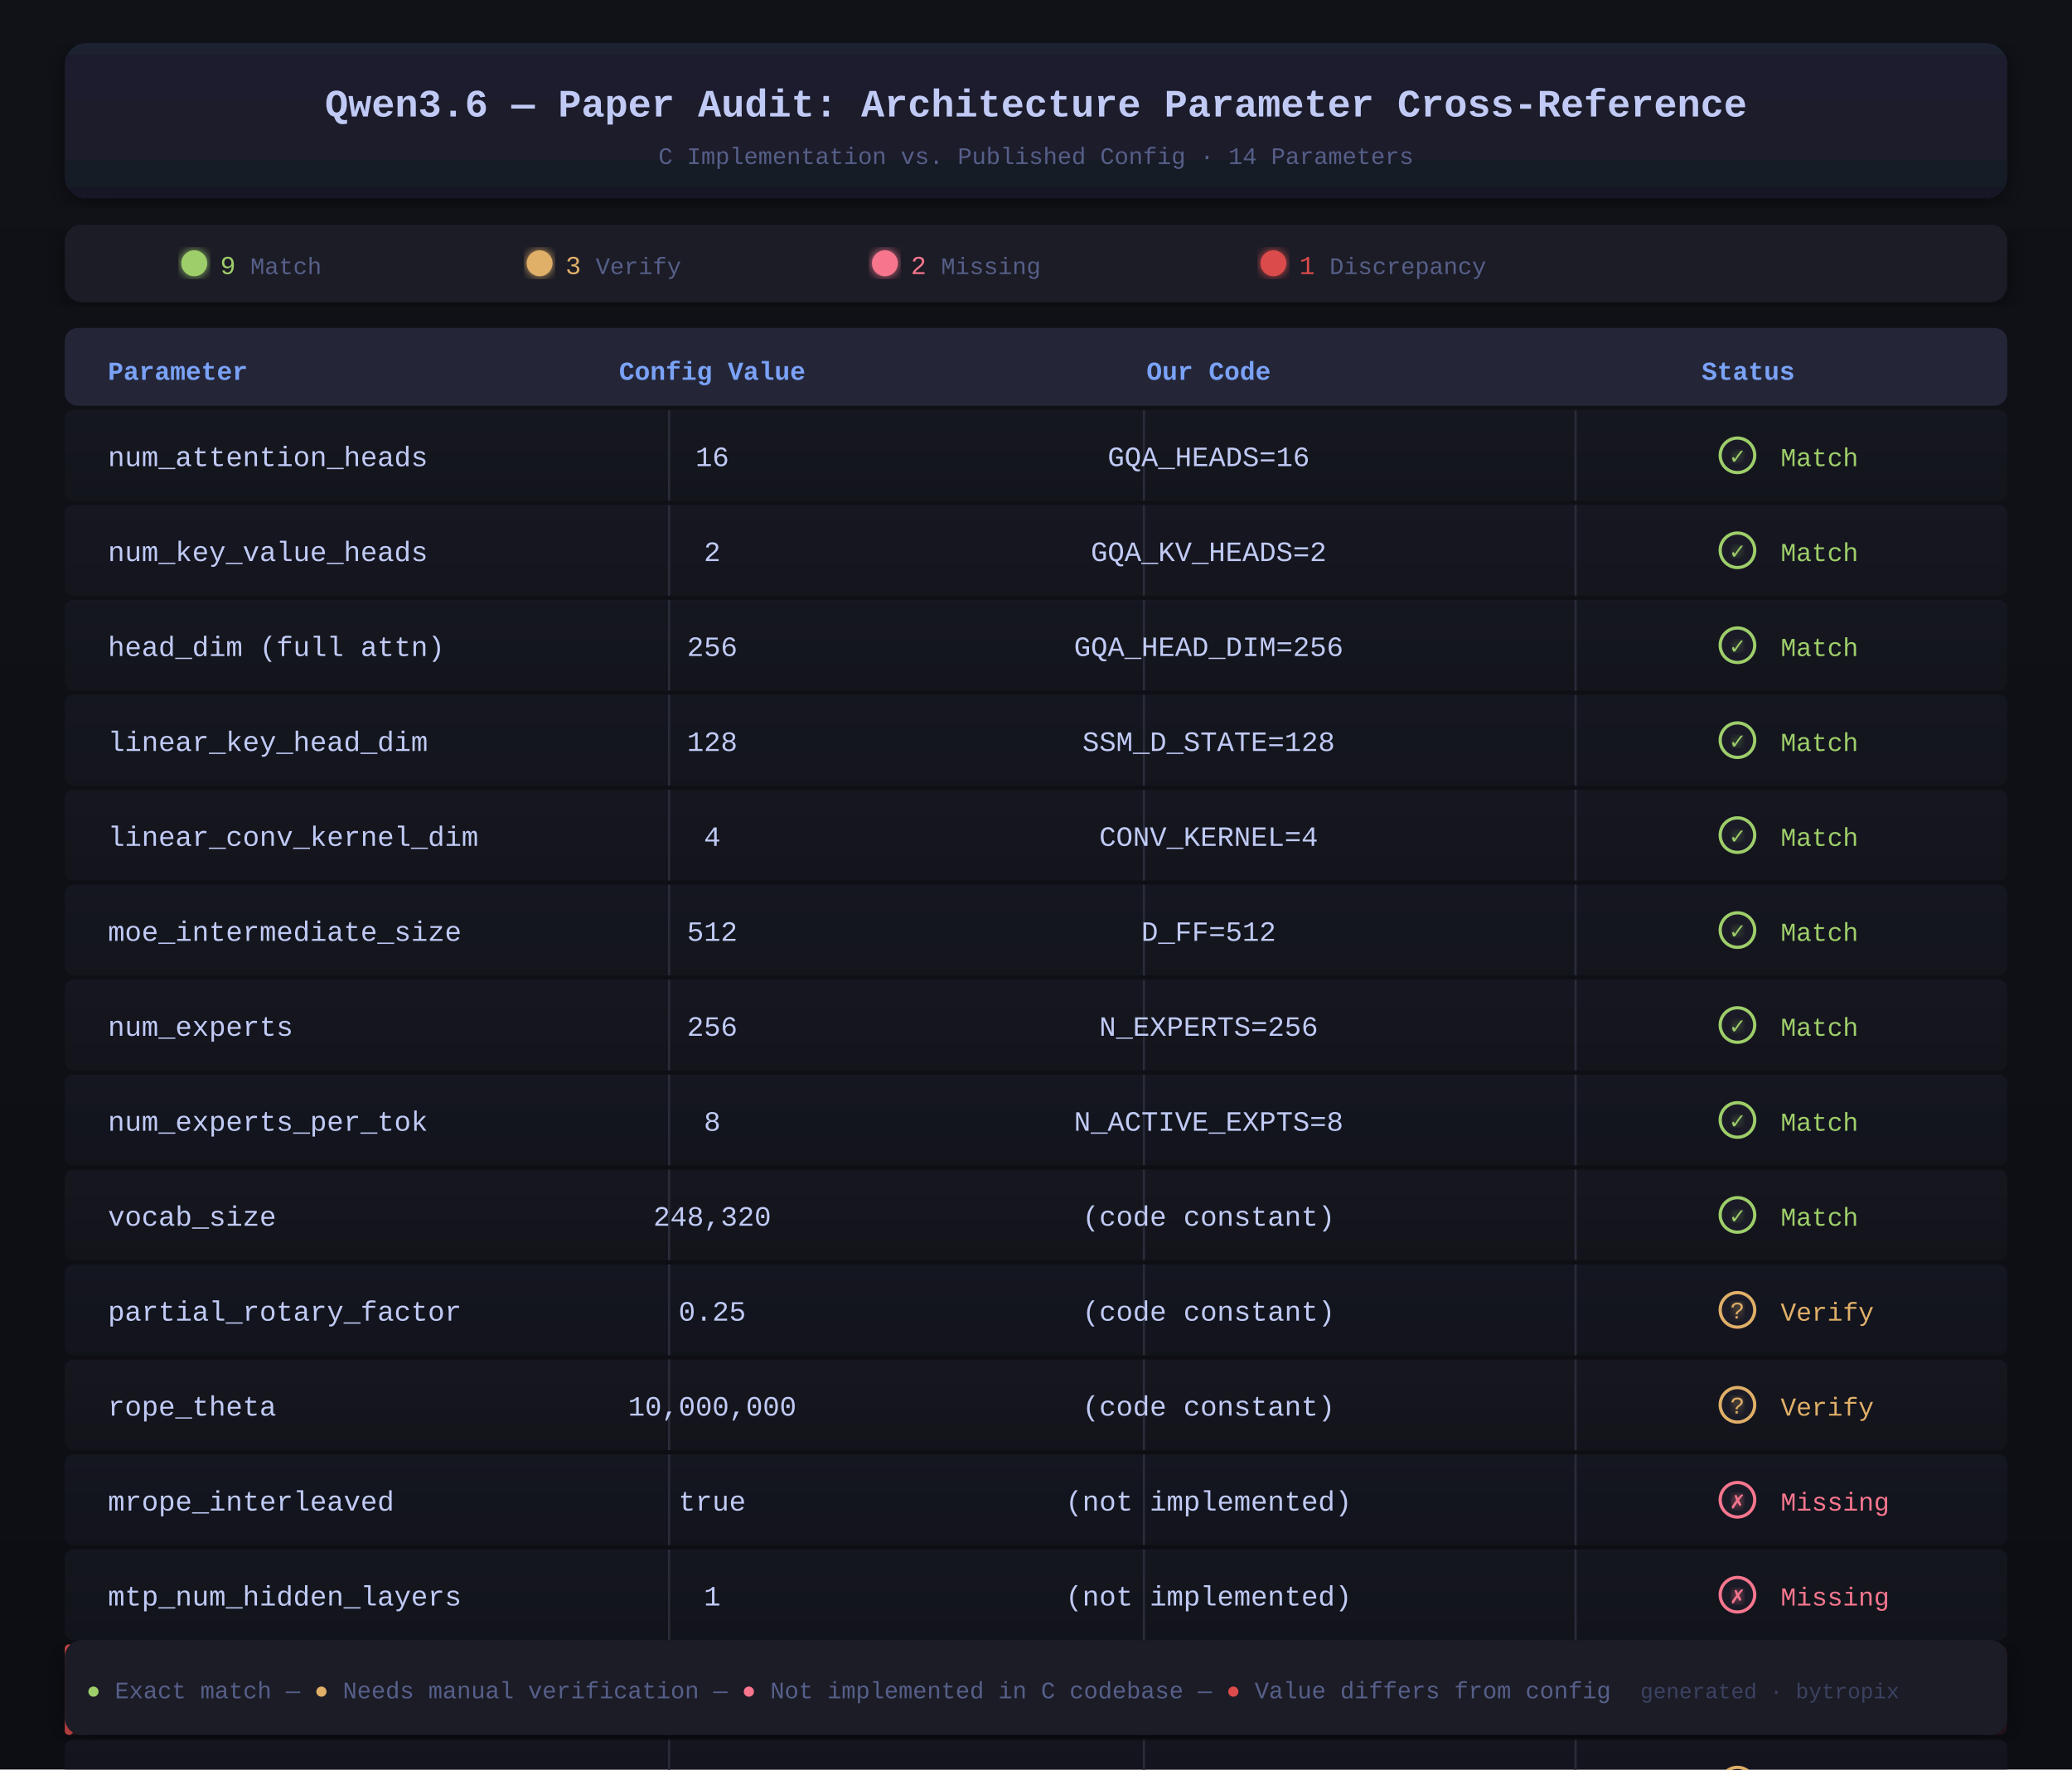
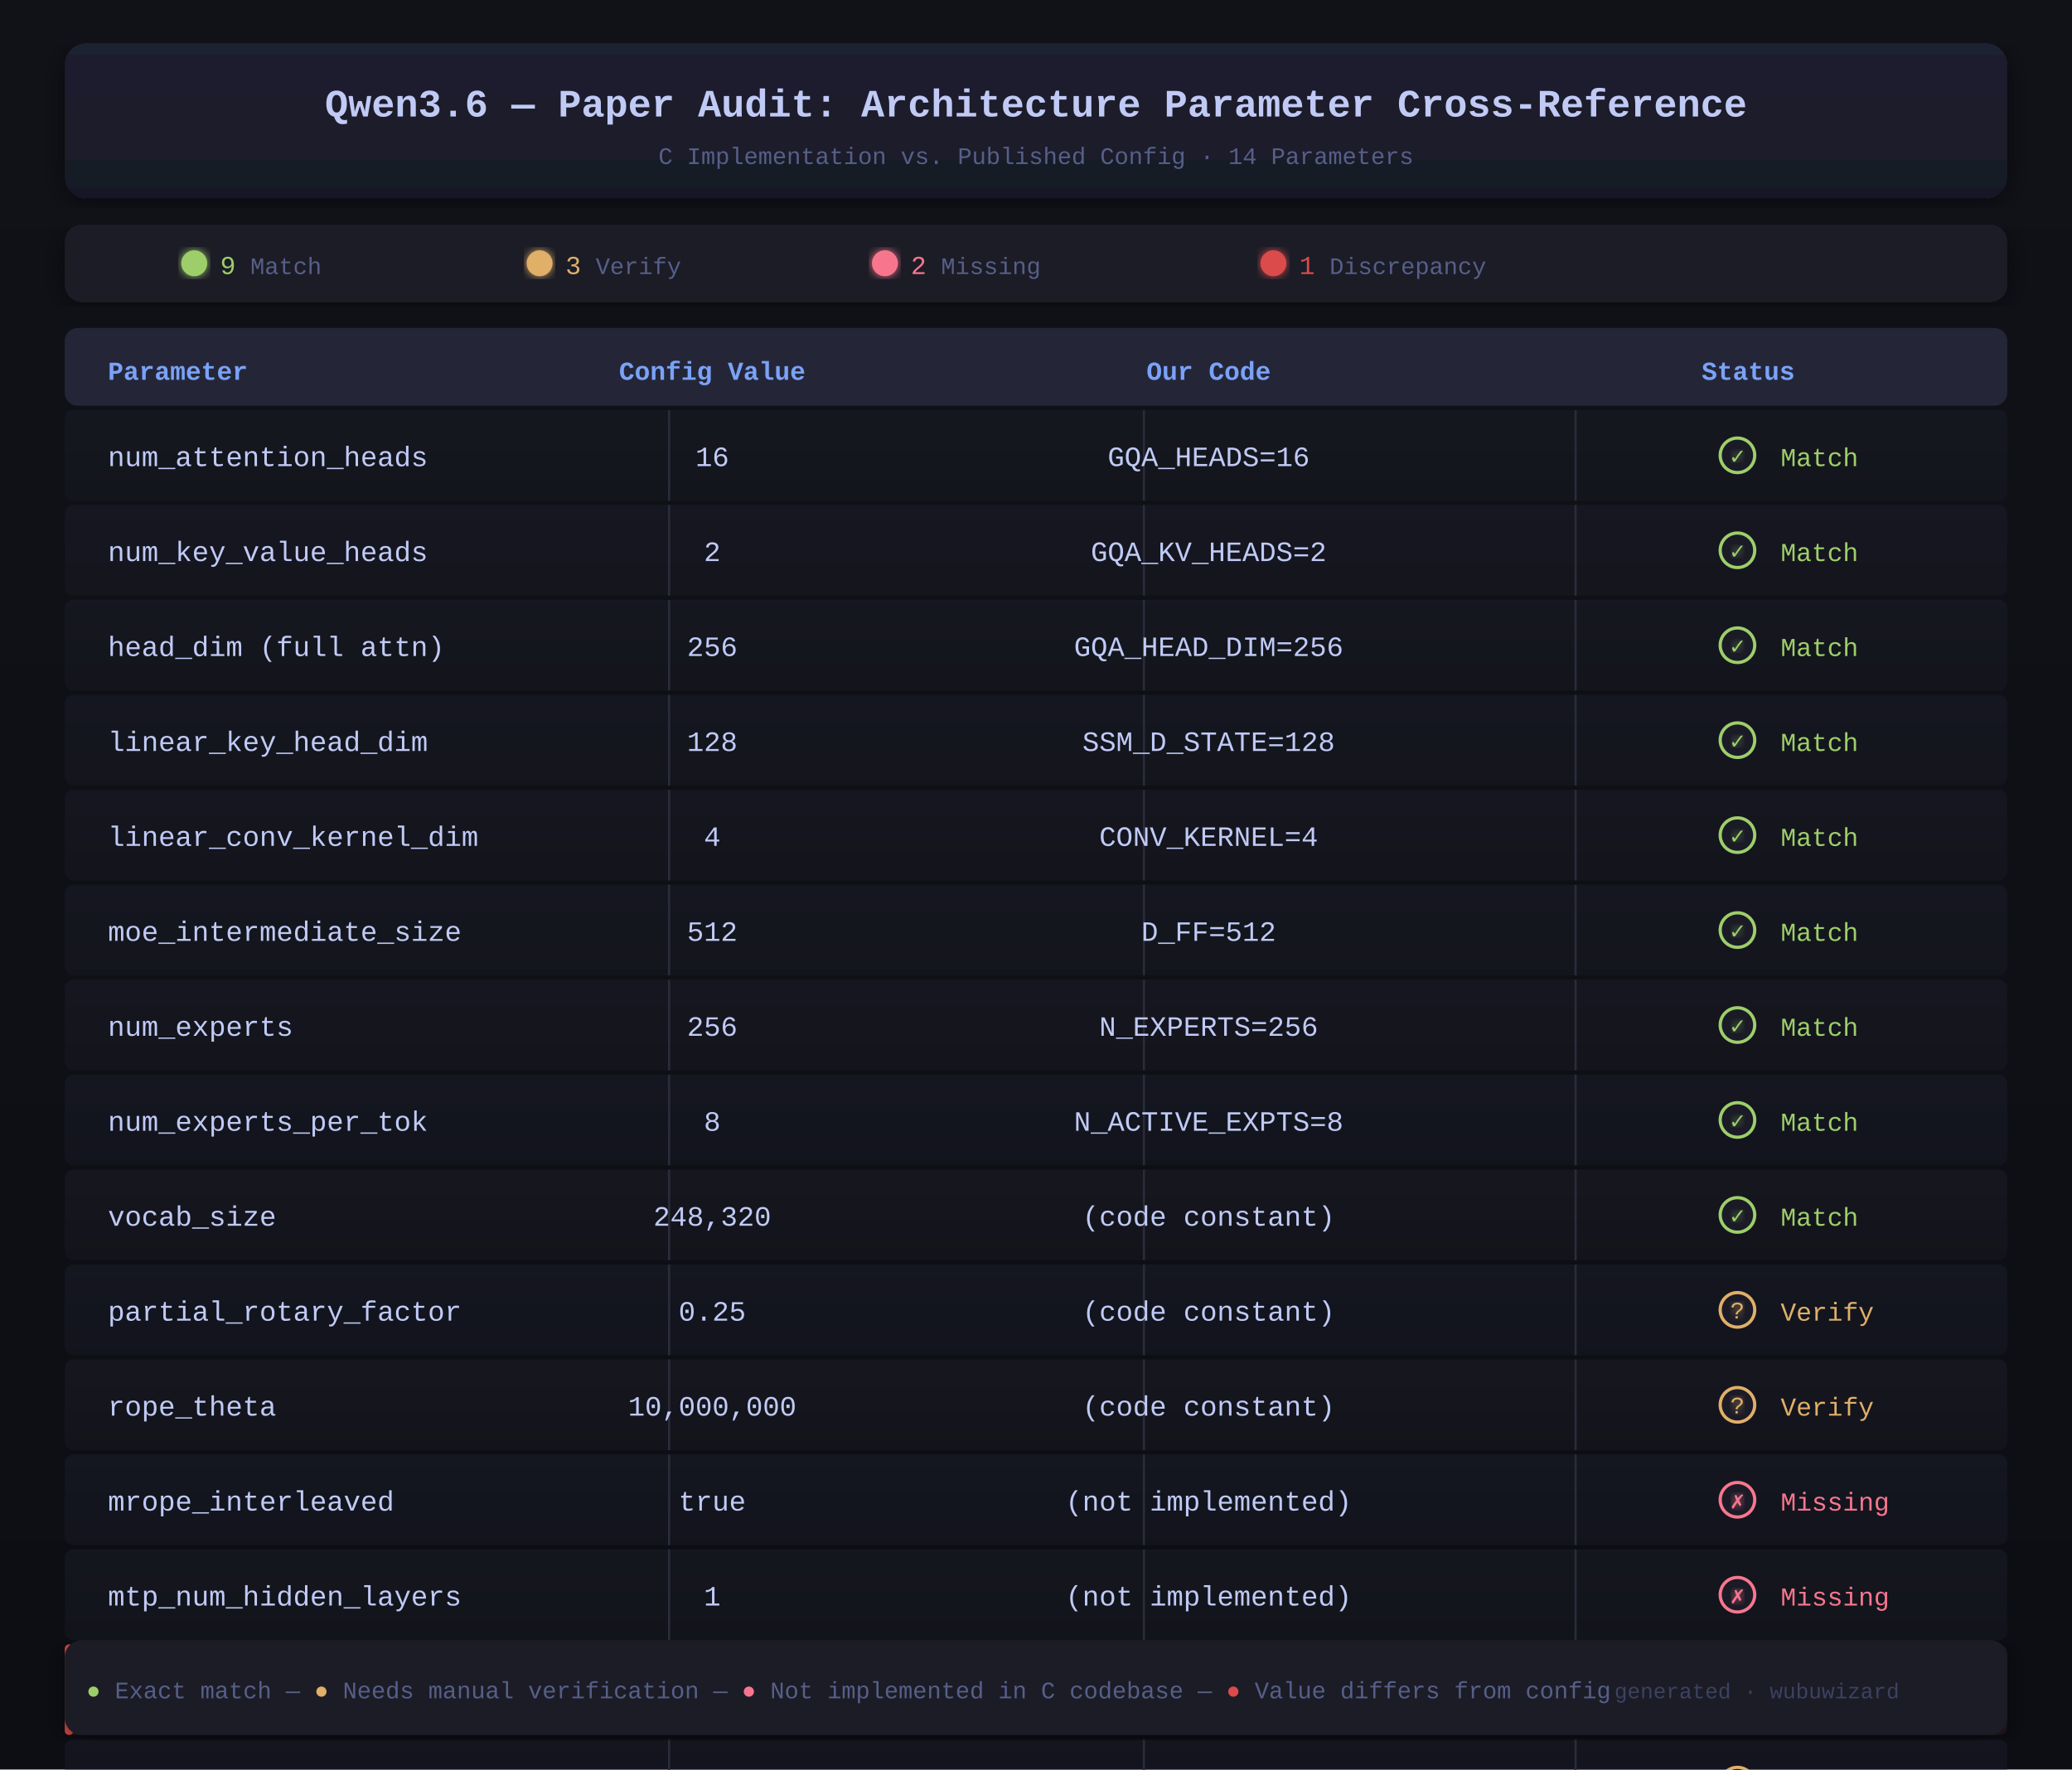
<svg xmlns="http://www.w3.org/2000/svg" viewBox="0 0 960 820" width="960" height="820">
  <defs>
    <linearGradient id="bg" x1="0" y1="0" x2="0" y2="1">
      <stop offset="0%" stop-color="#111218" />
      <stop offset="100%" stop-color="#0d0e14" />
    </linearGradient>
    <linearGradient id="headerGrad" x1="0" y1="0" x2="0" y2="1">
      <stop offset="0%" stop-color="#1e2030" />
      <stop offset="100%" stop-color="#181926" />
    </linearGradient>
    <linearGradient id="rowEven" x1="0" y1="0" x2="0" y2="1">
      <stop offset="0%" stop-color="#1a1b26" stop-opacity="0.6" />
      <stop offset="100%" stop-color="#16171f" stop-opacity="0.6" />
    </linearGradient>
    <linearGradient id="rowOdd" x1="0" y1="0" x2="0" y2="1">
      <stop offset="0%" stop-color="#1e2030" stop-opacity="0.4" />
      <stop offset="100%" stop-color="#1a1b26" stop-opacity="0.4" />
    </linearGradient>
    <filter id="shadow" x="-2%" y="-2%" width="104%" height="108%">
      <feDropShadow dx="0" dy="2" stdDeviation="6" flood-color="#000" flood-opacity="0.5" />
    </filter>
    <filter id="glowGreen">
      <feGaussianBlur stdDeviation="2" result="blur" />
      <feMerge>
        <feMergeNode in="blur" />
        <feMergeNode in="SourceGraphic" />
      </feMerge>
    </filter>
    <filter id="glowAmber">
      <feGaussianBlur stdDeviation="2" result="blur" />
      <feMerge>
        <feMergeNode in="blur" />
        <feMergeNode in="SourceGraphic" />
      </feMerge>
    </filter>
    <filter id="glowRed">
      <feGaussianBlur stdDeviation="2" result="blur" />
      <feMerge>
        <feMergeNode in="blur" />
        <feMergeNode in="SourceGraphic" />
      </feMerge>
    </filter>
  </defs>
  <rect width="960" height="820" fill="url(#bg)" />
  <rect x="30" y="20" width="900" height="72" rx="10" fill="url(#headerGrad)" filter="url(#shadow)" />
  <text x="480" y="54" text-anchor="middle" font-family="'SF Mono', 'Consolas', 'Courier New', monospace" font-size="18" font-weight="bold" fill="#c0caf5">Qwen3.6 — Paper Audit: Architecture Parameter Cross-Reference</text>
  <text x="480" y="76" text-anchor="middle" font-family="'SF Mono', 'Consolas', 'Courier New', monospace" font-size="11" fill="#565f89">C Implementation vs. Published Config · 14 Parameters</text>
  <g transform="translate(30, 104)">
    <rect width="900" height="36" rx="8" fill="#1a1b26" filter="url(#shadow)" />
    <circle cx="60" cy="18" r="6" fill="#9ece6a" filter="url(#glowGreen)" />
    <text x="72" y="23" font-family="'SF Mono', 'Consolas', 'Courier New', monospace" font-size="12" fill="#9ece6a">9</text>
    <text x="86" y="23" font-family="'SF Mono', 'Consolas', 'Courier New', monospace" font-size="11" fill="#565f89">Match</text>
    <circle cx="220" cy="18" r="6" fill="#e0af68" filter="url(#glowAmber)" />
    <text x="232" y="23" font-family="'SF Mono', 'Consolas', 'Courier New', monospace" font-size="12" fill="#e0af68">3</text>
    <text x="246" y="23" font-family="'SF Mono', 'Consolas', 'Courier New', monospace" font-size="11" fill="#565f89">Verify</text>
    <circle cx="380" cy="18" r="6" fill="#f7768e" filter="url(#glowRed)" />
    <text x="392" y="23" font-family="'SF Mono', 'Consolas', 'Courier New', monospace" font-size="12" fill="#f7768e">2</text>
    <text x="406" y="23" font-family="'SF Mono', 'Consolas', 'Courier New', monospace" font-size="11" fill="#565f89">Missing</text>
    <circle cx="560" cy="18" r="6" fill="#db4b4b" filter="url(#glowRed)" />
    <text x="572" y="23" font-family="'SF Mono', 'Consolas', 'Courier New', monospace" font-size="12" fill="#db4b4b">1</text>
    <text x="586" y="23" font-family="'SF Mono', 'Consolas', 'Courier New', monospace" font-size="11" fill="#565f89">Discrepancy</text>
  </g>
  <g transform="translate(30, 152)">
    <rect width="900" height="36" rx="6" fill="#242638" />
    <text x="20" y="24" font-family="'SF Mono', 'Consolas', 'Courier New', monospace" font-size="12" font-weight="bold" fill="#7aa2f7">Parameter</text>
    <text x="300" y="24" text-anchor="middle" font-family="'SF Mono', 'Consolas', 'Courier New', monospace" font-size="12" font-weight="bold" fill="#7aa2f7">Config Value</text>
    <text x="530" y="24" text-anchor="middle" font-family="'SF Mono', 'Consolas', 'Courier New', monospace" font-size="12" font-weight="bold" fill="#7aa2f7">Our Code</text>
    <text x="780" y="24" text-anchor="middle" font-family="'SF Mono', 'Consolas', 'Courier New', monospace" font-size="12" font-weight="bold" fill="#7aa2f7">Status</text>
    <rect y="38" width="900" height="42" rx="4" fill="url(#rowEven)" />
    <line x1="280" y1="38" x2="280" y2="80" stroke="#2a2c3a" stroke-width="1" />
    <line x1="500" y1="38" x2="500" y2="80" stroke="#2a2c3a" stroke-width="1" />
    <line x1="700" y1="38" x2="700" y2="80" stroke="#2a2c3a" stroke-width="1" />
    <text x="20" y="64" font-family="'SF Mono', 'Consolas', 'Courier New', monospace" font-size="13" fill="#c0caf5">num_attention_heads</text>
    <text x="300" y="64" text-anchor="middle" font-family="'SF Mono', 'Consolas', 'Courier New', monospace" font-size="13" fill="#c0caf5">16</text>
    <text x="530" y="64" text-anchor="middle" font-family="'SF Mono', 'Consolas', 'Courier New', monospace" font-size="13" fill="#c0caf5">GQA_HEADS=16</text>
    <circle cx="775" cy="59" r="8" fill="#1a1b26" stroke="#9ece6a" stroke-width="1.5" />
    <text x="775" y="63" text-anchor="middle" font-family="'SF Mono', 'Consolas', 'Courier New', monospace" font-size="11" fill="#9ece6a" filter="url(#glowGreen)">✓</text>
    <text x="795" y="64" font-family="'SF Mono', 'Consolas', 'Courier New', monospace" font-size="12" fill="#9ece6a">Match</text>
    <rect y="82" width="900" height="42" rx="4" fill="url(#rowOdd)" />
    <line x1="280" y1="82" x2="280" y2="124" stroke="#2a2c3a" stroke-width="1" />
    <line x1="500" y1="82" x2="500" y2="124" stroke="#2a2c3a" stroke-width="1" />
    <line x1="700" y1="82" x2="700" y2="124" stroke="#2a2c3a" stroke-width="1" />
    <text x="20" y="108" font-family="'SF Mono', 'Consolas', 'Courier New', monospace" font-size="13" fill="#c0caf5">num_key_value_heads</text>
    <text x="300" y="108" text-anchor="middle" font-family="'SF Mono', 'Consolas', 'Courier New', monospace" font-size="13" fill="#c0caf5">2</text>
    <text x="530" y="108" text-anchor="middle" font-family="'SF Mono', 'Consolas', 'Courier New', monospace" font-size="13" fill="#c0caf5">GQA_KV_HEADS=2</text>
    <circle cx="775" cy="103" r="8" fill="#1a1b26" stroke="#9ece6a" stroke-width="1.5" />
    <text x="775" y="107" text-anchor="middle" font-family="'SF Mono', 'Consolas', 'Courier New', monospace" font-size="11" fill="#9ece6a" filter="url(#glowGreen)">✓</text>
    <text x="795" y="108" font-family="'SF Mono', 'Consolas', 'Courier New', monospace" font-size="12" fill="#9ece6a">Match</text>
    <rect y="126" width="900" height="42" rx="4" fill="url(#rowEven)" />
    <line x1="280" y1="126" x2="280" y2="168" stroke="#2a2c3a" stroke-width="1" />
    <line x1="500" y1="126" x2="500" y2="168" stroke="#2a2c3a" stroke-width="1" />
    <line x1="700" y1="126" x2="700" y2="168" stroke="#2a2c3a" stroke-width="1" />
    <text x="20" y="152" font-family="'SF Mono', 'Consolas', 'Courier New', monospace" font-size="13" fill="#c0caf5">head_dim (full attn)</text>
    <text x="300" y="152" text-anchor="middle" font-family="'SF Mono', 'Consolas', 'Courier New', monospace" font-size="13" fill="#c0caf5">256</text>
    <text x="530" y="152" text-anchor="middle" font-family="'SF Mono', 'Consolas', 'Courier New', monospace" font-size="13" fill="#c0caf5">GQA_HEAD_DIM=256</text>
    <circle cx="775" cy="147" r="8" fill="#1a1b26" stroke="#9ece6a" stroke-width="1.5" />
    <text x="775" y="151" text-anchor="middle" font-family="'SF Mono', 'Consolas', 'Courier New', monospace" font-size="11" fill="#9ece6a" filter="url(#glowGreen)">✓</text>
    <text x="795" y="152" font-family="'SF Mono', 'Consolas', 'Courier New', monospace" font-size="12" fill="#9ece6a">Match</text>
    <rect y="170" width="900" height="42" rx="4" fill="url(#rowOdd)" />
    <line x1="280" y1="170" x2="280" y2="212" stroke="#2a2c3a" stroke-width="1" />
    <line x1="500" y1="170" x2="500" y2="212" stroke="#2a2c3a" stroke-width="1" />
    <line x1="700" y1="170" x2="700" y2="212" stroke="#2a2c3a" stroke-width="1" />
    <text x="20" y="196" font-family="'SF Mono', 'Consolas', 'Courier New', monospace" font-size="13" fill="#c0caf5">linear_key_head_dim</text>
    <text x="300" y="196" text-anchor="middle" font-family="'SF Mono', 'Consolas', 'Courier New', monospace" font-size="13" fill="#c0caf5">128</text>
    <text x="530" y="196" text-anchor="middle" font-family="'SF Mono', 'Consolas', 'Courier New', monospace" font-size="13" fill="#c0caf5">SSM_D_STATE=128</text>
    <circle cx="775" cy="191" r="8" fill="#1a1b26" stroke="#9ece6a" stroke-width="1.5" />
    <text x="775" y="195" text-anchor="middle" font-family="'SF Mono', 'Consolas', 'Courier New', monospace" font-size="11" fill="#9ece6a" filter="url(#glowGreen)">✓</text>
    <text x="795" y="196" font-family="'SF Mono', 'Consolas', 'Courier New', monospace" font-size="12" fill="#9ece6a">Match</text>
    <rect y="214" width="900" height="42" rx="4" fill="url(#rowEven)" />
    <line x1="280" y1="214" x2="280" y2="256" stroke="#2a2c3a" stroke-width="1" />
    <line x1="500" y1="214" x2="500" y2="256" stroke="#2a2c3a" stroke-width="1" />
    <line x1="700" y1="214" x2="700" y2="256" stroke="#2a2c3a" stroke-width="1" />
    <text x="20" y="240" font-family="'SF Mono', 'Consolas', 'Courier New', monospace" font-size="13" fill="#c0caf5">linear_conv_kernel_dim</text>
    <text x="300" y="240" text-anchor="middle" font-family="'SF Mono', 'Consolas', 'Courier New', monospace" font-size="13" fill="#c0caf5">4</text>
    <text x="530" y="240" text-anchor="middle" font-family="'SF Mono', 'Consolas', 'Courier New', monospace" font-size="13" fill="#c0caf5">CONV_KERNEL=4</text>
    <circle cx="775" cy="235" r="8" fill="#1a1b26" stroke="#9ece6a" stroke-width="1.5" />
    <text x="775" y="239" text-anchor="middle" font-family="'SF Mono', 'Consolas', 'Courier New', monospace" font-size="11" fill="#9ece6a" filter="url(#glowGreen)">✓</text>
    <text x="795" y="240" font-family="'SF Mono', 'Consolas', 'Courier New', monospace" font-size="12" fill="#9ece6a">Match</text>
    <rect y="258" width="900" height="42" rx="4" fill="url(#rowOdd)" />
    <line x1="280" y1="258" x2="280" y2="300" stroke="#2a2c3a" stroke-width="1" />
    <line x1="500" y1="258" x2="500" y2="300" stroke="#2a2c3a" stroke-width="1" />
    <line x1="700" y1="258" x2="700" y2="300" stroke="#2a2c3a" stroke-width="1" />
    <text x="20" y="284" font-family="'SF Mono', 'Consolas', 'Courier New', monospace" font-size="13" fill="#c0caf5">moe_intermediate_size</text>
    <text x="300" y="284" text-anchor="middle" font-family="'SF Mono', 'Consolas', 'Courier New', monospace" font-size="13" fill="#c0caf5">512</text>
    <text x="530" y="284" text-anchor="middle" font-family="'SF Mono', 'Consolas', 'Courier New', monospace" font-size="13" fill="#c0caf5">D_FF=512</text>
    <circle cx="775" cy="279" r="8" fill="#1a1b26" stroke="#9ece6a" stroke-width="1.5" />
    <text x="775" y="283" text-anchor="middle" font-family="'SF Mono', 'Consolas', 'Courier New', monospace" font-size="11" fill="#9ece6a" filter="url(#glowGreen)">✓</text>
    <text x="795" y="284" font-family="'SF Mono', 'Consolas', 'Courier New', monospace" font-size="12" fill="#9ece6a">Match</text>
    <rect y="302" width="900" height="42" rx="4" fill="url(#rowEven)" />
    <line x1="280" y1="302" x2="280" y2="344" stroke="#2a2c3a" stroke-width="1" />
    <line x1="500" y1="302" x2="500" y2="344" stroke="#2a2c3a" stroke-width="1" />
    <line x1="700" y1="302" x2="700" y2="344" stroke="#2a2c3a" stroke-width="1" />
    <text x="20" y="328" font-family="'SF Mono', 'Consolas', 'Courier New', monospace" font-size="13" fill="#c0caf5">num_experts</text>
    <text x="300" y="328" text-anchor="middle" font-family="'SF Mono', 'Consolas', 'Courier New', monospace" font-size="13" fill="#c0caf5">256</text>
    <text x="530" y="328" text-anchor="middle" font-family="'SF Mono', 'Consolas', 'Courier New', monospace" font-size="13" fill="#c0caf5">N_EXPERTS=256</text>
    <circle cx="775" cy="323" r="8" fill="#1a1b26" stroke="#9ece6a" stroke-width="1.5" />
    <text x="775" y="327" text-anchor="middle" font-family="'SF Mono', 'Consolas', 'Courier New', monospace" font-size="11" fill="#9ece6a" filter="url(#glowGreen)">✓</text>
    <text x="795" y="328" font-family="'SF Mono', 'Consolas', 'Courier New', monospace" font-size="12" fill="#9ece6a">Match</text>
    <rect y="346" width="900" height="42" rx="4" fill="url(#rowOdd)" />
    <line x1="280" y1="346" x2="280" y2="388" stroke="#2a2c3a" stroke-width="1" />
    <line x1="500" y1="346" x2="500" y2="388" stroke="#2a2c3a" stroke-width="1" />
    <line x1="700" y1="346" x2="700" y2="388" stroke="#2a2c3a" stroke-width="1" />
    <text x="20" y="372" font-family="'SF Mono', 'Consolas', 'Courier New', monospace" font-size="13" fill="#c0caf5">num_experts_per_tok</text>
    <text x="300" y="372" text-anchor="middle" font-family="'SF Mono', 'Consolas', 'Courier New', monospace" font-size="13" fill="#c0caf5">8</text>
    <text x="530" y="372" text-anchor="middle" font-family="'SF Mono', 'Consolas', 'Courier New', monospace" font-size="13" fill="#c0caf5">N_ACTIVE_EXPTS=8</text>
    <circle cx="775" cy="367" r="8" fill="#1a1b26" stroke="#9ece6a" stroke-width="1.5" />
    <text x="775" y="371" text-anchor="middle" font-family="'SF Mono', 'Consolas', 'Courier New', monospace" font-size="11" fill="#9ece6a" filter="url(#glowGreen)">✓</text>
    <text x="795" y="372" font-family="'SF Mono', 'Consolas', 'Courier New', monospace" font-size="12" fill="#9ece6a">Match</text>
    <rect y="390" width="900" height="42" rx="4" fill="url(#rowEven)" />
    <line x1="280" y1="390" x2="280" y2="432" stroke="#2a2c3a" stroke-width="1" />
    <line x1="500" y1="390" x2="500" y2="432" stroke="#2a2c3a" stroke-width="1" />
    <line x1="700" y1="390" x2="700" y2="432" stroke="#2a2c3a" stroke-width="1" />
    <text x="20" y="416" font-family="'SF Mono', 'Consolas', 'Courier New', monospace" font-size="13" fill="#c0caf5">vocab_size</text>
    <text x="300" y="416" text-anchor="middle" font-family="'SF Mono', 'Consolas', 'Courier New', monospace" font-size="13" fill="#c0caf5">248,320</text>
    <text x="530" y="416" text-anchor="middle" font-family="'SF Mono', 'Consolas', 'Courier New', monospace" font-size="13" fill="#c0caf5">(code constant)</text>
    <circle cx="775" cy="411" r="8" fill="#1a1b26" stroke="#9ece6a" stroke-width="1.5" />
    <text x="775" y="415" text-anchor="middle" font-family="'SF Mono', 'Consolas', 'Courier New', monospace" font-size="11" fill="#9ece6a" filter="url(#glowGreen)">✓</text>
    <text x="795" y="416" font-family="'SF Mono', 'Consolas', 'Courier New', monospace" font-size="12" fill="#9ece6a">Match</text>
    <rect y="434" width="900" height="42" rx="4" fill="url(#rowOdd)" />
    <line x1="280" y1="434" x2="280" y2="476" stroke="#2a2c3a" stroke-width="1" />
    <line x1="500" y1="434" x2="500" y2="476" stroke="#2a2c3a" stroke-width="1" />
    <line x1="700" y1="434" x2="700" y2="476" stroke="#2a2c3a" stroke-width="1" />
    <text x="20" y="460" font-family="'SF Mono', 'Consolas', 'Courier New', monospace" font-size="13" fill="#c0caf5">partial_rotary_factor</text>
    <text x="300" y="460" text-anchor="middle" font-family="'SF Mono', 'Consolas', 'Courier New', monospace" font-size="13" fill="#c0caf5">0.25</text>
    <text x="530" y="460" text-anchor="middle" font-family="'SF Mono', 'Consolas', 'Courier New', monospace" font-size="13" fill="#c0caf5">(code constant)</text>
    <circle cx="775" cy="455" r="8" fill="#1a1b26" stroke="#e0af68" stroke-width="1.5" />
    <text x="775" y="459" text-anchor="middle" font-family="'SF Mono', 'Consolas', 'Courier New', monospace" font-size="11" fill="#e0af68" filter="url(#glowAmber)">?</text>
    <text x="795" y="460" font-family="'SF Mono', 'Consolas', 'Courier New', monospace" font-size="12" fill="#e0af68">Verify</text>
    <rect y="478" width="900" height="42" rx="4" fill="url(#rowEven)" />
    <line x1="280" y1="478" x2="280" y2="520" stroke="#2a2c3a" stroke-width="1" />
    <line x1="500" y1="478" x2="500" y2="520" stroke="#2a2c3a" stroke-width="1" />
    <line x1="700" y1="478" x2="700" y2="520" stroke="#2a2c3a" stroke-width="1" />
    <text x="20" y="504" font-family="'SF Mono', 'Consolas', 'Courier New', monospace" font-size="13" fill="#c0caf5">rope_theta</text>
    <text x="300" y="504" text-anchor="middle" font-family="'SF Mono', 'Consolas', 'Courier New', monospace" font-size="13" fill="#c0caf5">10,000,000</text>
    <text x="530" y="504" text-anchor="middle" font-family="'SF Mono', 'Consolas', 'Courier New', monospace" font-size="13" fill="#c0caf5">(code constant)</text>
    <circle cx="775" cy="499" r="8" fill="#1a1b26" stroke="#e0af68" stroke-width="1.5" />
    <text x="775" y="503" text-anchor="middle" font-family="'SF Mono', 'Consolas', 'Courier New', monospace" font-size="11" fill="#e0af68" filter="url(#glowAmber)">?</text>
    <text x="795" y="504" font-family="'SF Mono', 'Consolas', 'Courier New', monospace" font-size="12" fill="#e0af68">Verify</text>
    <rect y="522" width="900" height="42" rx="4" fill="url(#rowOdd)" />
    <line x1="280" y1="522" x2="280" y2="564" stroke="#2a2c3a" stroke-width="1" />
    <line x1="500" y1="522" x2="500" y2="564" stroke="#2a2c3a" stroke-width="1" />
    <line x1="700" y1="522" x2="700" y2="564" stroke="#2a2c3a" stroke-width="1" />
    <text x="20" y="548" font-family="'SF Mono', 'Consolas', 'Courier New', monospace" font-size="13" fill="#c0caf5">mrope_interleaved</text>
    <text x="300" y="548" text-anchor="middle" font-family="'SF Mono', 'Consolas', 'Courier New', monospace" font-size="13" fill="#c0caf5">true</text>
    <text x="530" y="548" text-anchor="middle" font-family="'SF Mono', 'Consolas', 'Courier New', monospace" font-size="13" fill="#c0caf5">(not implemented)</text>
    <circle cx="775" cy="543" r="8" fill="#1a1b26" stroke="#f7768e" stroke-width="1.5" />
    <text x="775" y="547" text-anchor="middle" font-family="'SF Mono', 'Consolas', 'Courier New', monospace" font-size="11" fill="#f7768e" filter="url(#glowRed)">✗</text>
    <text x="795" y="548" font-family="'SF Mono', 'Consolas', 'Courier New', monospace" font-size="12" fill="#f7768e">Missing</text>
    <rect y="566" width="900" height="42" rx="4" fill="url(#rowEven)" />
    <line x1="280" y1="566" x2="280" y2="608" stroke="#2a2c3a" stroke-width="1" />
    <line x1="500" y1="566" x2="500" y2="608" stroke="#2a2c3a" stroke-width="1" />
    <line x1="700" y1="566" x2="700" y2="608" stroke="#2a2c3a" stroke-width="1" />
    <text x="20" y="592" font-family="'SF Mono', 'Consolas', 'Courier New', monospace" font-size="13" fill="#c0caf5">mtp_num_hidden_layers</text>
    <text x="300" y="592" text-anchor="middle" font-family="'SF Mono', 'Consolas', 'Courier New', monospace" font-size="13" fill="#c0caf5">1</text>
    <text x="530" y="592" text-anchor="middle" font-family="'SF Mono', 'Consolas', 'Courier New', monospace" font-size="13" fill="#c0caf5">(not implemented)</text>
    <circle cx="775" cy="587" r="8" fill="#1a1b26" stroke="#f7768e" stroke-width="1.5" />
    <text x="775" y="591" text-anchor="middle" font-family="'SF Mono', 'Consolas', 'Courier New', monospace" font-size="11" fill="#f7768e" filter="url(#glowRed)">✗</text>
    <text x="795" y="592" font-family="'SF Mono', 'Consolas', 'Courier New', monospace" font-size="12" fill="#f7768e">Missing</text>
    <rect y="610" width="900" height="42" rx="4" fill="#2a1520" />
    <rect y="610" width="4" height="42" rx="2" fill="#db4b4b" />
    <line x1="280" y1="610" x2="280" y2="652" stroke="#3a1e2c" stroke-width="1" />
    <line x1="500" y1="610" x2="500" y2="652" stroke="#3a1e2c" stroke-width="1" />
    <line x1="700" y1="610" x2="700" y2="652" stroke="#3a1e2c" stroke-width="1" />
    <text x="20" y="636" font-family="'SF Mono', 'Consolas', 'Courier New', monospace" font-size="13" fill="#f7768e" font-weight="bold">conv_dim</text>
    <text x="300" y="636" text-anchor="middle" font-family="'SF Mono', 'Consolas', 'Courier New', monospace" font-size="13" fill="#c0caf5">1,536</text>
    <text x="530" y="636" text-anchor="middle" font-family="'SF Mono', 'Consolas', 'Courier New', monospace" font-size="13" fill="#f7768e" font-weight="bold">8,192</text>
    <circle cx="775" cy="631" r="8" fill="#1a1b26" stroke="#db4b4b" stroke-width="1.5" />
    <text x="775" y="635" text-anchor="middle" font-family="'SF Mono', 'Consolas', 'Courier New', monospace" font-size="11" fill="#db4b4b" filter="url(#glowRed)">✗</text>
    <text x="795" y="636" font-family="'SF Mono', 'Consolas', 'Courier New', monospace" font-size="12" fill="#db4b4b">Discrepancy</text>
    <rect y="654" width="900" height="42" rx="4" fill="url(#rowOdd)" />
    <line x1="280" y1="654" x2="280" y2="696" stroke="#2a2c3a" stroke-width="1" />
    <line x1="500" y1="654" x2="500" y2="696" stroke="#2a2c3a" stroke-width="1" />
    <line x1="700" y1="654" x2="700" y2="696" stroke="#2a2c3a" stroke-width="1" />
    <text x="20" y="680" font-family="'SF Mono', 'Consolas', 'Courier New', monospace" font-size="13" fill="#c0caf5">bos/eos token_id</text>
    <text x="300" y="680" text-anchor="middle" font-family="'SF Mono', 'Consolas', 'Courier New', monospace" font-size="13" fill="#c0caf5">248,044</text>
    <text x="530" y="680" text-anchor="middle" font-family="'SF Mono', 'Consolas', 'Courier New', monospace" font-size="13" fill="#c0caf5">(tokenizer)</text>
    <circle cx="775" cy="675" r="8" fill="#1a1b26" stroke="#e0af68" stroke-width="1.5" />
    <text x="775" y="679" text-anchor="middle" font-family="'SF Mono', 'Consolas', 'Courier New', monospace" font-size="11" fill="#e0af68" filter="url(#glowAmber)">?</text>
    <text x="795" y="680" font-family="'SF Mono', 'Consolas', 'Courier New', monospace" font-size="12" fill="#e0af68">Verify</text>
  </g>
  <rect x="30" y="760" width="900" height="44" rx="8" fill="#1a1b26" filter="url(#shadow)" />
  <text x="40" y="787" font-family="'SF Mono', 'Consolas', 'Courier New', monospace" font-size="11" fill="#565f89">
    <tspan fill="#9ece6a">●</tspan> Exact match  —
    <tspan fill="#e0af68">●</tspan> Needs manual verification  —
    <tspan fill="#f7768e">●</tspan> Not implemented in C codebase  —
    <tspan fill="#db4b4b">●</tspan> Value differs from config
  </text>
-   <text x="880" y="787" text-anchor="end" font-family="'SF Mono', 'Consolas', 'Courier New', monospace" font-size="10" fill="#3b4261">generated · bytropix</text>
+   <text x="880" y="787" text-anchor="end" font-family="'SF Mono', 'Consolas', 'Courier New', monospace" font-size="10" fill="#3b4261">generated · wubuwizard</text>
</svg>
